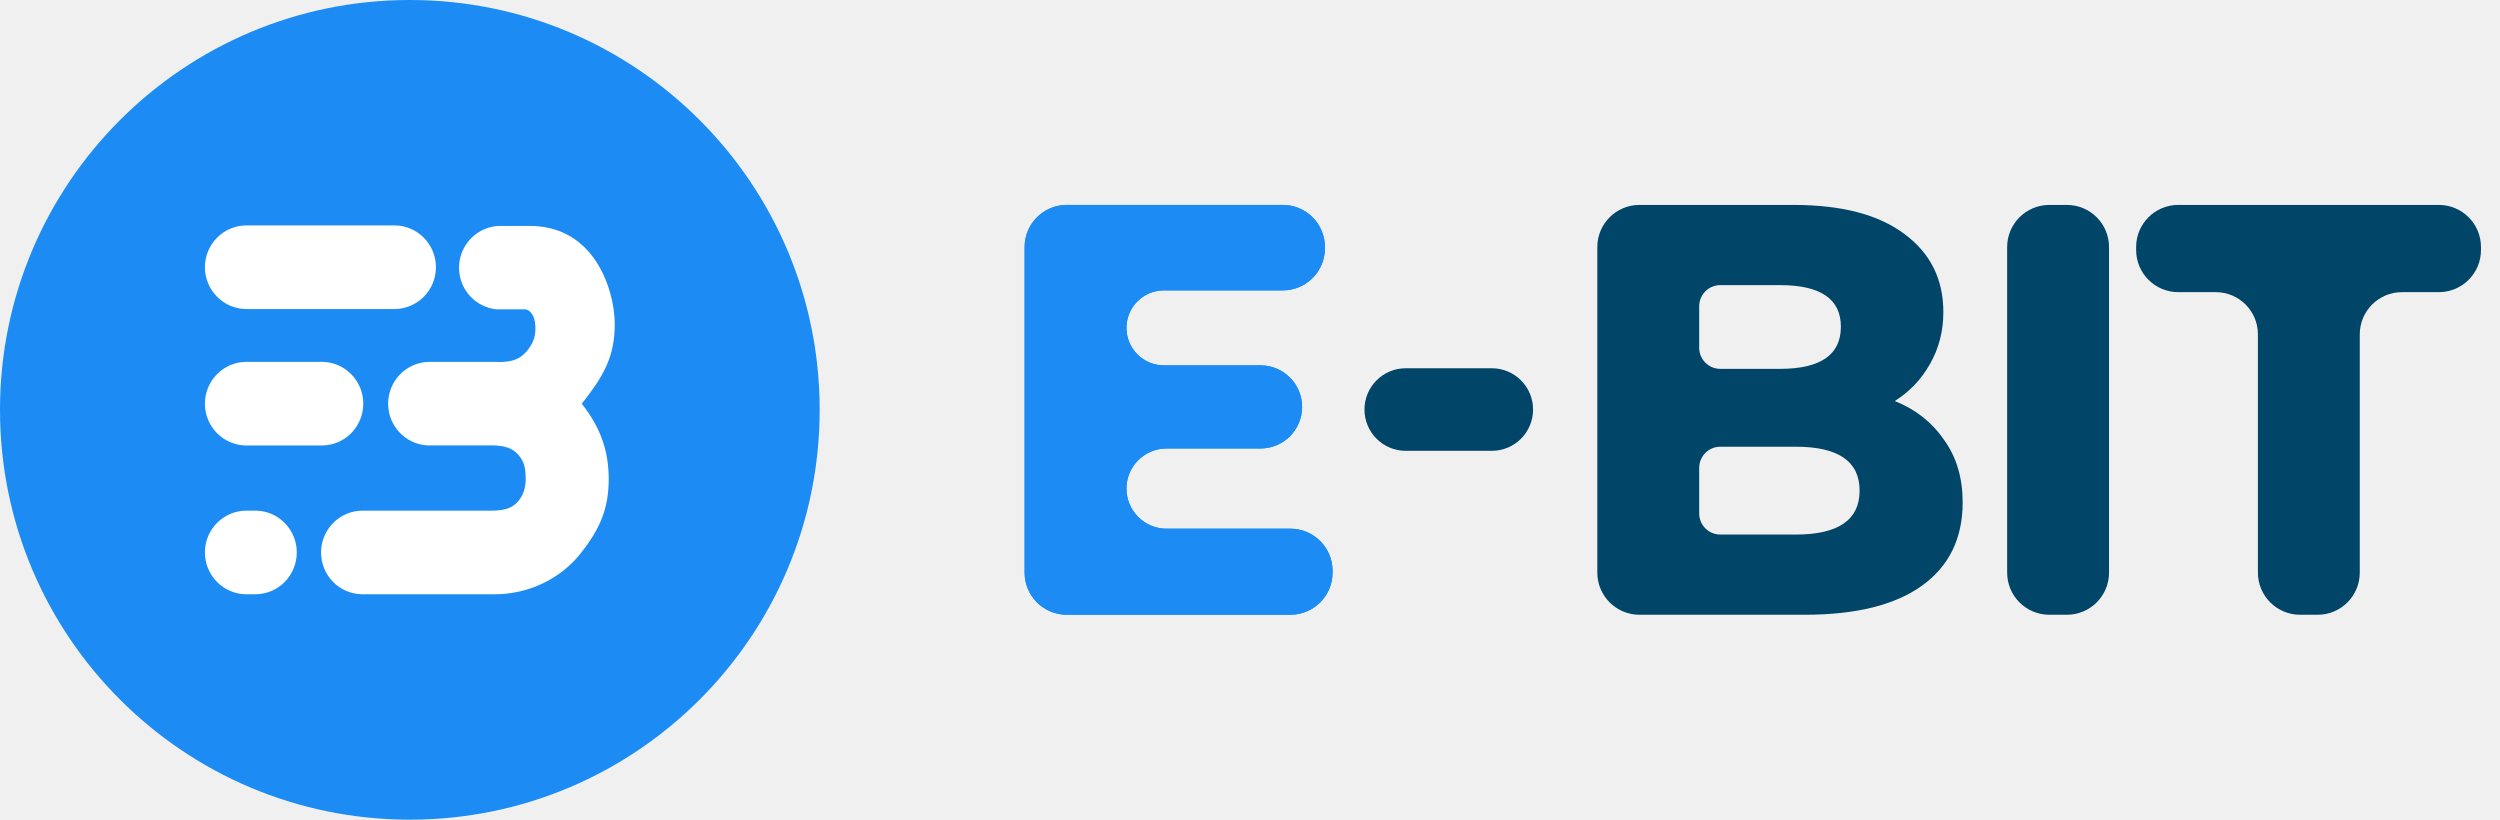
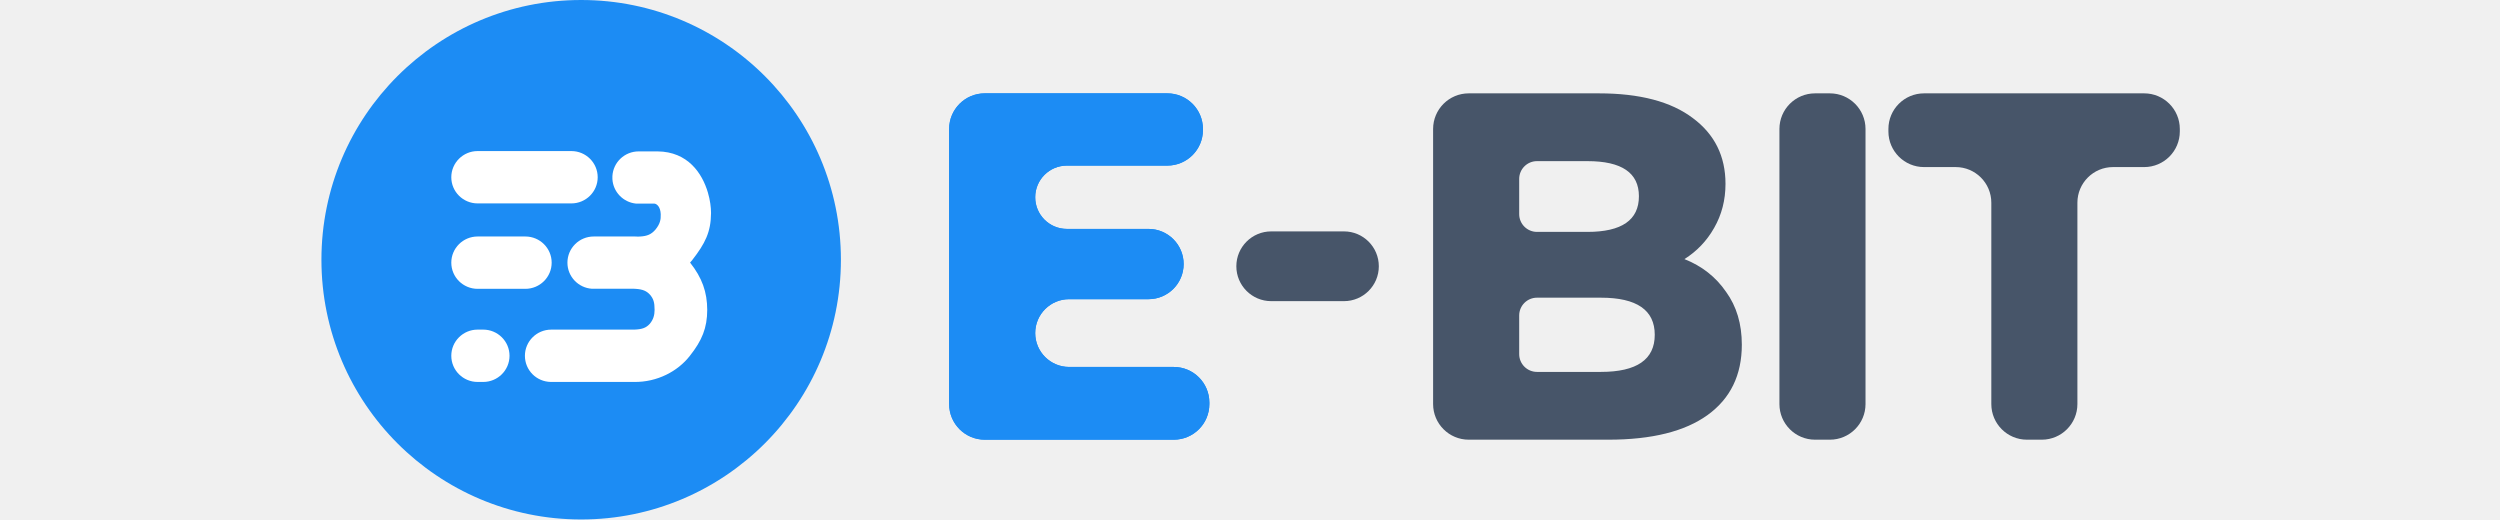
- <svg xmlns="http://www.w3.org/2000/svg" width="122" height="40" viewBox="0 0 122 40" fill="none">
-   <rect width="40" height="40" rx="20" fill="#1C8CF4" />
-   <path d="M15.702 17.659H12.027C10.907 17.659 10 18.573 10 19.699C10 20.826 10.907 21.74 12.027 21.74H15.702C16.821 21.74 17.728 20.826 17.728 19.699C17.728 18.573 16.821 17.659 15.702 17.659Z" fill="white" />
-   <path d="M12.027 11H19.246C20.364 11 21.273 11.914 21.273 13.04C21.273 14.166 20.364 15.081 19.246 15.081H12.027C10.908 15.081 10 14.166 10 13.04C10 11.914 10.908 11 12.027 11Z" fill="white" />
-   <path d="M12.457 24.919H12.027C10.907 24.919 10 25.832 10 26.959C10 28.086 10.907 29 12.027 29H12.457C13.576 29 14.483 28.086 14.483 26.959C14.483 25.832 13.576 24.919 12.457 24.919Z" fill="white" />
-   <path d="M28.564 19.479C29.534 18.215 29.993 17.319 30 15.825C30 15.396 29.931 14.83 29.759 14.239C29.321 12.729 28.215 11.05 25.887 11.025H24.427C23.347 11.025 22.465 11.876 22.405 12.948V13.181C22.46 14.182 23.232 14.99 24.213 15.094H25.618C25.638 15.094 25.662 15.098 25.689 15.105C25.852 15.152 26.103 15.361 26.126 15.921C26.143 16.346 26.073 16.681 25.723 17.117C25.394 17.51 25.061 17.627 24.567 17.659C24.506 17.663 24.444 17.666 24.379 17.668C24.335 17.668 24.252 17.664 24.16 17.659H20.968C19.848 17.659 18.941 18.573 18.941 19.699C18.941 20.782 19.78 21.668 20.839 21.735H24.085C24.117 21.736 24.148 21.737 24.177 21.74C24.756 21.773 25.049 21.919 25.305 22.205C25.56 22.511 25.654 22.784 25.654 23.383C25.654 23.799 25.548 24.145 25.286 24.464C25.007 24.777 24.702 24.898 24.085 24.92H17.694C16.576 24.92 15.668 25.833 15.668 26.96C15.668 28.087 16.561 28.984 17.667 29C18.706 29 20.042 29 21.407 29C22.313 29 23.232 29 24.085 29C25.856 29.021 27.439 28.171 28.362 26.971C29.301 25.776 29.702 24.794 29.706 23.383C29.703 21.994 29.311 20.877 28.386 19.694C28.445 19.622 28.511 19.554 28.565 19.481L28.564 19.479Z" fill="white" />
-   <path d="M106.3 14.257C105.164 14.257 104.243 13.336 104.243 12.2V12.057C104.243 10.921 105.164 10 106.3 10H119.015C120.151 10 121.072 10.921 121.072 12.057V12.2C121.072 13.336 120.151 14.257 119.015 14.257H117.215C116.078 14.257 115.157 15.178 115.157 16.314V27.943C115.157 29.079 114.236 30 113.1 30H112.243C111.107 30 110.186 29.079 110.186 27.943V16.314C110.186 15.178 109.265 14.257 108.129 14.257H106.3Z" fill="#014569" />
-   <path d="M100.864 10C102 10 102.921 10.921 102.921 12.057V27.943C102.921 29.079 102 30 100.864 30H100.007C98.871 30 97.949 29.079 97.949 27.943V12.057C97.949 10.921 98.871 10 100.007 10H100.864Z" fill="#014569" />
-   <path d="M92.464 19.571C93.473 19.971 94.273 20.6 94.864 21.457C95.473 22.295 95.778 23.314 95.778 24.514C95.778 26.267 95.121 27.619 93.806 28.571C92.492 29.524 90.578 30 88.064 30H80.007C78.87 30 77.949 29.079 77.949 27.943V12.057C77.949 10.921 78.87 10 80.007 10H87.521C89.883 10 91.692 10.476 92.949 11.429C94.207 12.362 94.835 13.629 94.835 15.229C94.835 16.162 94.616 17.009 94.178 17.771C93.759 18.514 93.187 19.114 92.464 19.571ZM82.921 16.971C82.921 17.54 83.381 18 83.949 18H86.864C88.845 18 89.835 17.314 89.835 15.943C89.835 14.591 88.845 13.914 86.864 13.914H83.949C83.381 13.914 82.921 14.375 82.921 14.943V16.971ZM87.635 26.086C89.711 26.086 90.749 25.371 90.749 23.943C90.749 22.514 89.711 21.8 87.635 21.8H83.949C83.381 21.8 82.921 22.261 82.921 22.829V25.057C82.921 25.625 83.381 26.086 83.949 26.086H87.635Z" fill="#014569" />
-   <path d="M72.8 17.971C73.913 17.971 74.814 18.873 74.814 19.986C74.814 21.098 73.913 22 72.8 22H68.6C67.488 22 66.586 21.098 66.586 19.986C66.586 18.873 67.488 17.971 68.6 17.971H72.8Z" fill="#014569" />
-   <path d="M65.029 27.943C65.029 29.079 64.108 30 62.971 30H52.057C50.921 30 50 29.079 50 27.943V12.057C50 10.921 50.921 10 52.057 10H62.6C63.736 10 64.657 10.921 64.657 12.057V12.114C64.657 13.25 63.736 14.171 62.6 14.171H56.8C55.79 14.171 54.971 14.99 54.971 16C54.971 17.01 55.79 17.829 56.8 17.829H61.514C62.635 17.829 63.543 18.737 63.543 19.857C63.543 20.977 62.635 21.886 61.514 21.886H56.929C55.848 21.886 54.971 22.762 54.971 23.843C54.971 24.924 55.848 25.8 56.929 25.8H62.971C64.108 25.8 65.029 26.721 65.029 27.857V27.943Z" fill="#1C8CF4" />
-   <path d="M65.029 27.943C65.029 29.079 64.108 30 62.971 30H52.057C50.921 30 50 29.079 50 27.943V12.057C50 10.921 50.921 10 52.057 10H62.6C63.736 10 64.657 10.921 64.657 12.057V12.114C64.657 13.25 63.736 14.171 62.6 14.171H56.8C55.79 14.171 54.971 14.99 54.971 16C54.971 17.01 55.79 17.829 56.8 17.829H61.514C62.635 17.829 63.543 18.737 63.543 19.857C63.543 20.977 62.635 21.886 61.514 21.886H56.929C55.848 21.886 54.971 22.762 54.971 23.843C54.971 24.924 55.848 25.8 56.929 25.8H62.971C64.108 25.8 65.029 26.721 65.029 27.857V27.943Z" fill="#1C8CF4" />
+ <svg xmlns="http://www.w3.org/2000/svg" width="231" height="48" viewBox="0 0 231 48" fill="none">
+   <rect x="29.7" width="48" height="48" rx="24" fill="#1C8CF4" />
+   <path d="M48.542 21.852H44.132C42.789 21.852 41.7 22.934 41.7 24.27C41.7 25.605 42.789 26.688 44.132 26.688H48.542C49.885 26.688 50.974 25.605 50.974 24.27C50.974 22.934 49.885 21.852 48.542 21.852Z" fill="white" />
+   <path d="M44.132 13.959H52.795C54.138 13.959 55.227 15.043 55.227 16.377C55.227 17.712 54.138 18.795 52.795 18.795H44.132C42.79 18.795 41.7 17.712 41.7 16.377C41.7 15.043 42.79 13.959 44.132 13.959Z" fill="white" />
+   <path d="M44.648 30.456H44.132C42.789 30.456 41.7 31.538 41.7 32.874C41.7 34.21 42.789 35.292 44.132 35.292H44.648C45.991 35.292 47.08 34.21 47.08 32.874C47.08 31.538 45.991 30.456 44.648 30.456Z" fill="white" />
+   <path d="M63.978 24.009C65.141 22.511 65.692 21.448 65.7 19.678C65.7 19.169 65.617 18.498 65.411 17.797C64.885 16.008 63.558 14.018 60.765 13.989H59.013C57.716 13.989 56.658 14.997 56.586 16.268V16.545C56.653 17.73 57.579 18.688 58.756 18.811H60.441C60.466 18.811 60.495 18.816 60.527 18.824C60.722 18.88 61.024 19.127 61.051 19.791C61.072 20.294 60.988 20.692 60.568 21.209C60.173 21.674 59.773 21.813 59.181 21.852C59.108 21.856 59.033 21.859 58.955 21.862C58.903 21.862 58.803 21.857 58.692 21.852H54.861C53.518 21.852 52.43 22.934 52.43 24.27C52.43 25.553 53.436 26.603 54.707 26.682H58.602C58.641 26.683 58.677 26.685 58.713 26.688C59.407 26.727 59.759 26.9 60.066 27.239C60.372 27.602 60.485 27.925 60.485 28.635C60.485 29.129 60.358 29.539 60.044 29.916C59.709 30.288 59.342 30.431 58.602 30.457H50.933C49.591 30.457 48.502 31.54 48.502 32.875C48.502 34.211 49.573 35.274 50.901 35.292C52.148 35.292 53.751 35.292 55.389 35.292C56.476 35.292 57.578 35.292 58.602 35.292C60.727 35.318 62.628 34.31 63.735 32.889C64.861 31.472 65.343 30.308 65.348 28.635C65.344 26.989 64.873 25.666 63.763 24.263C63.834 24.178 63.913 24.097 63.979 24.011L63.978 24.009Z" fill="white" />
+   <path d="M177.781 15.438C175.963 15.438 174.489 13.964 174.489 12.146V11.918C174.489 10.1 175.963 8.626 177.781 8.626H198.123C199.941 8.626 201.415 10.1 201.415 11.918V12.146C201.415 13.964 199.941 15.438 198.123 15.438H195.243C193.426 15.438 191.952 16.912 191.952 18.729V37.335C191.952 39.153 190.478 40.627 188.661 40.627H187.289C185.471 40.627 183.998 39.153 183.998 37.335V18.729C183.998 16.912 182.524 15.438 180.706 15.438H177.781Z" fill="#475569" />
+   <path d="M169.082 8.626C170.9 8.626 172.374 10.1 172.374 11.918V37.335C172.374 39.153 170.9 40.627 169.082 40.627H167.711C165.893 40.627 164.419 39.153 164.419 37.335V11.918C164.419 10.1 165.893 8.626 167.711 8.626H169.082Z" fill="#475569" />
+   <path d="M155.642 23.941C157.257 24.581 158.537 25.587 159.482 26.958C160.457 28.299 160.945 29.929 160.945 31.849C160.945 34.653 159.893 36.817 157.791 38.341C155.688 39.865 152.625 40.627 148.602 40.627H135.711C133.893 40.627 132.419 39.153 132.419 37.335V11.918C132.419 10.1 133.893 8.626 135.711 8.626H147.733C151.512 8.626 154.408 9.388 156.419 10.912C158.431 12.405 159.436 14.432 159.436 16.992C159.436 18.485 159.086 19.842 158.385 21.061C157.714 22.249 156.8 23.209 155.642 23.941ZM140.373 19.781C140.373 20.69 141.11 21.427 142.019 21.427H146.682C149.852 21.427 151.436 20.329 151.436 18.135C151.436 15.971 149.852 14.889 146.682 14.889H142.019C141.11 14.889 140.373 15.626 140.373 16.535V19.781ZM147.916 34.364C151.238 34.364 152.899 33.221 152.899 30.935C152.899 28.649 151.238 27.506 147.916 27.506H142.019C141.11 27.506 140.373 28.243 140.373 29.152V32.718C140.373 33.627 141.11 34.364 142.019 34.364H147.916Z" fill="#475569" />
+   <path d="M124.181 21.381C125.961 21.381 127.403 22.824 127.403 24.604C127.403 26.384 125.961 27.826 124.181 27.826H117.461C115.681 27.826 114.238 26.384 114.238 24.604C114.238 22.824 115.681 21.381 117.461 21.381H124.181Z" fill="#475569" />
+   <path d="M111.746 37.335C111.746 39.153 110.272 40.627 108.454 40.627H90.992C89.174 40.627 87.7 39.153 87.7 37.335V11.918C87.7 10.1 89.174 8.626 90.992 8.626H107.86C109.678 8.626 111.152 10.1 111.152 11.918V12.009C111.152 13.827 109.678 15.301 107.86 15.301H98.58C96.964 15.301 95.654 16.611 95.654 18.227C95.654 19.842 96.964 21.152 98.58 21.152H106.123C107.916 21.152 109.369 22.605 109.369 24.398C109.369 26.191 107.916 27.644 106.123 27.644H98.786C97.056 27.644 95.654 29.046 95.654 30.775C95.654 32.505 97.056 33.907 98.786 33.907H108.454C110.272 33.907 111.746 35.38 111.746 37.198V37.335Z" fill="#1C8CF4" />
+   <path d="M111.746 37.335C111.746 39.153 110.272 40.627 108.454 40.627H90.992C89.174 40.627 87.7 39.153 87.7 37.335V11.918C87.7 10.1 89.174 8.626 90.992 8.626H107.86C109.678 8.626 111.152 10.1 111.152 11.918V12.009C111.152 13.827 109.678 15.301 107.86 15.301H98.58C96.964 15.301 95.654 16.611 95.654 18.227C95.654 19.842 96.964 21.152 98.58 21.152H106.123C107.916 21.152 109.369 22.605 109.369 24.398C109.369 26.191 107.916 27.644 106.123 27.644H98.786C97.056 27.644 95.654 29.046 95.654 30.775C95.654 32.505 97.056 33.907 98.786 33.907H108.454C110.272 33.907 111.746 35.38 111.746 37.198V37.335Z" fill="#1C8CF4" />
</svg>
